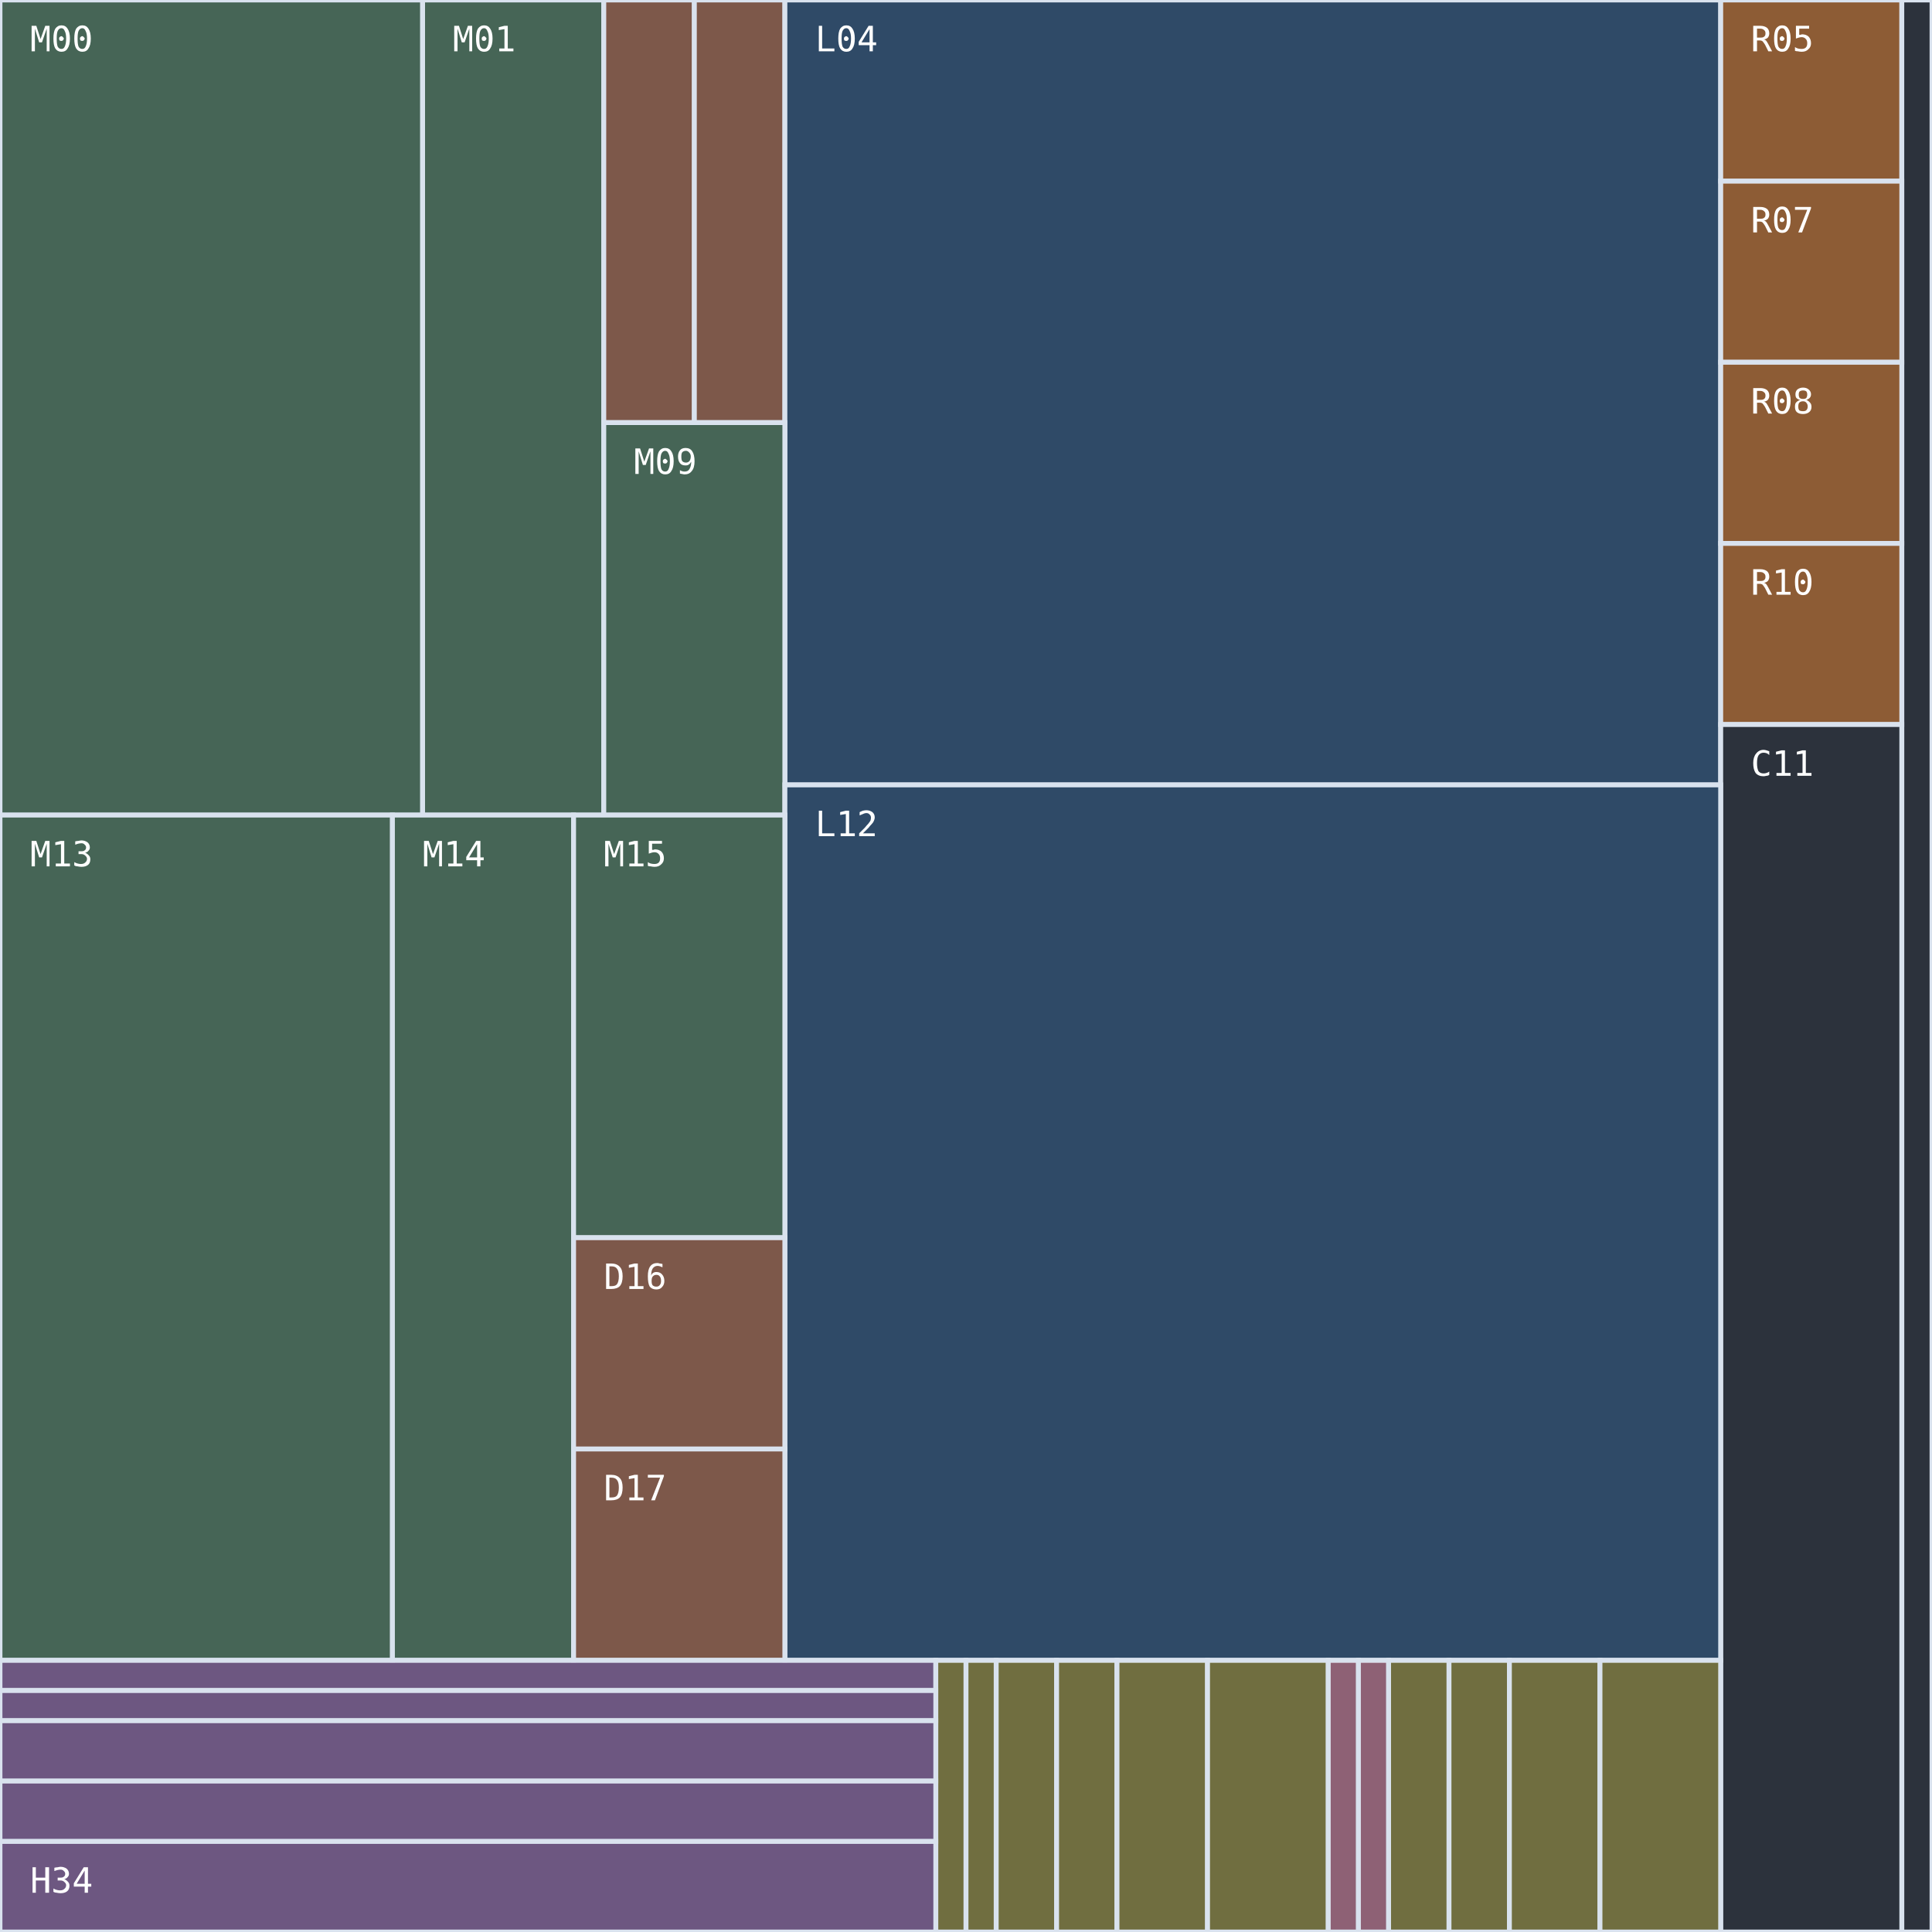
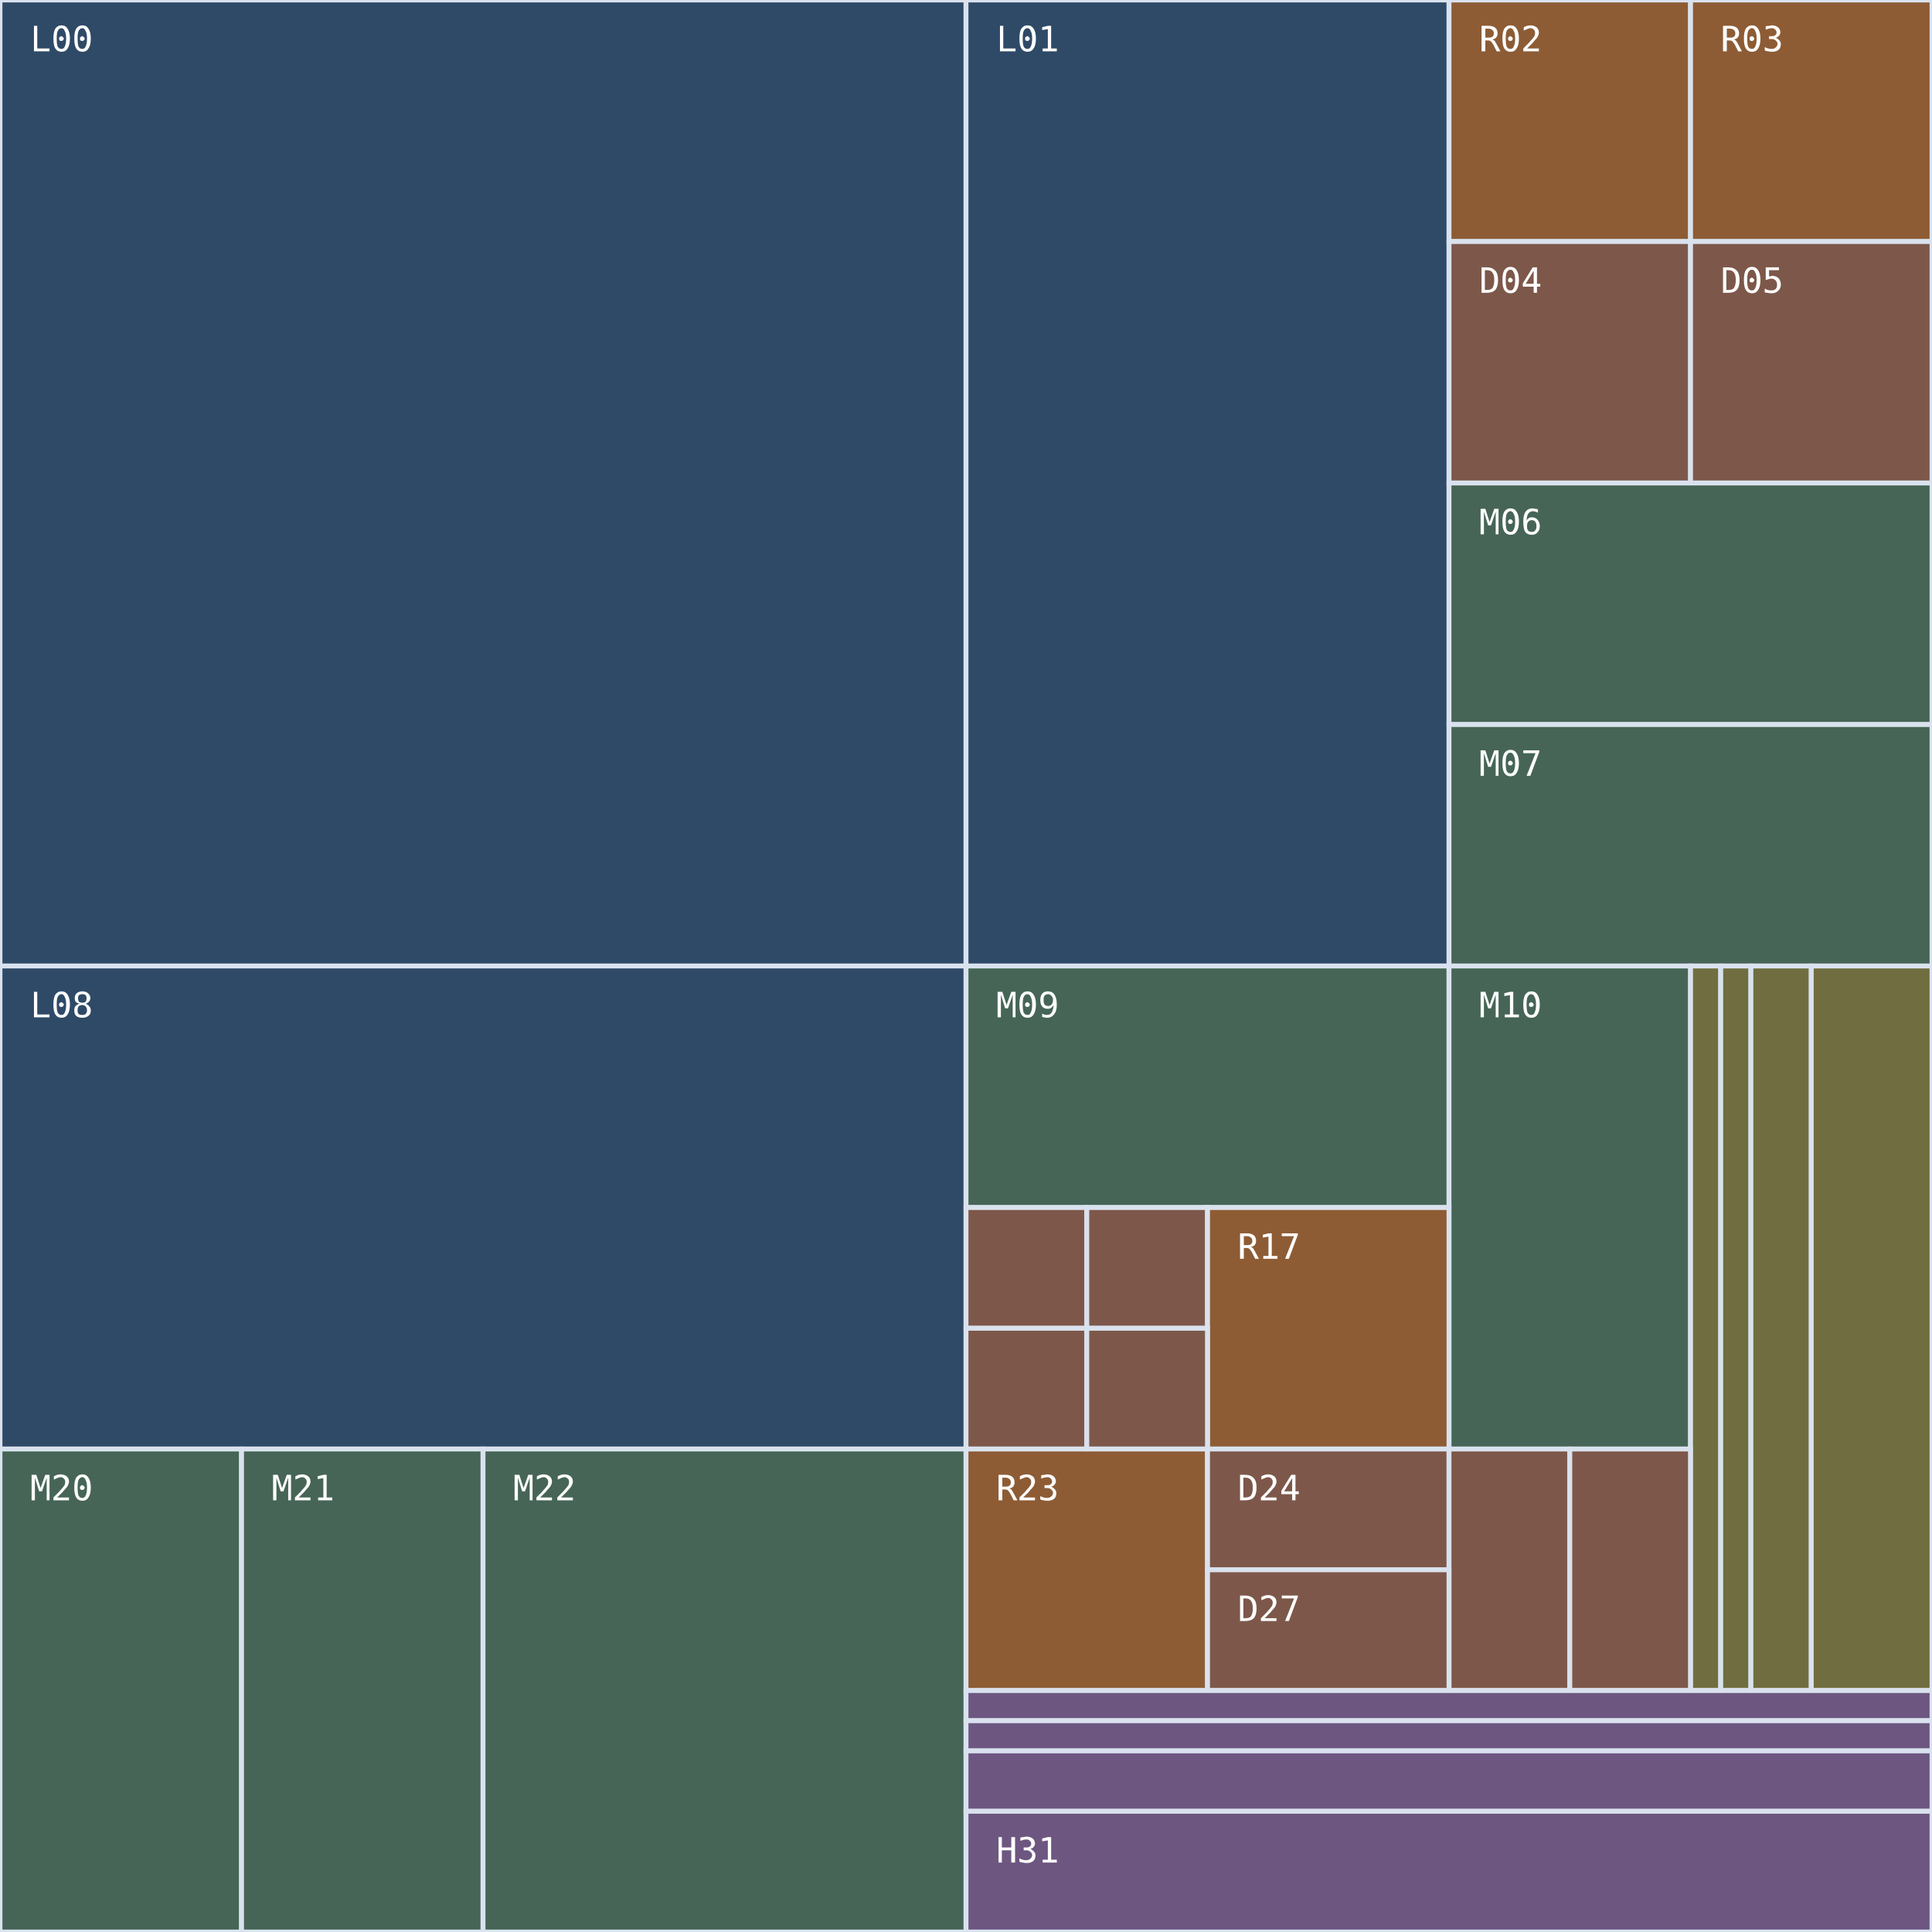
<svg xmlns="http://www.w3.org/2000/svg" width="768" height="768" viewBox="0 0 64 64" aria-label="mechanical-radial hierarchical layout">
  <rect width="64" height="64" fill="#10141b" />
  <g>
-     <rect x="0" y="0" width="14" height="27" fill="#557d67" fill-opacity="0.78" stroke="#d9e2ee" stroke-width="0.16" />
-     <text x="1" y="1.7" font-size="1.15" fill="#ffffff" font-family="monospace">M00</text>
+     <rect x="0" y="0" width="32" height="32" fill="#385a7c" fill-opacity="0.78" stroke="#d9e2ee" stroke-width="0.16" />
+     <text x="1" y="1.7" font-size="1.15" fill="#ffffff" font-family="monospace">L00</text>
  </g>
  <g>
-     <rect x="14" y="0" width="6" height="27" fill="#557d67" fill-opacity="0.78" stroke="#d9e2ee" stroke-width="0.16" />
-     <text x="15" y="1.7" font-size="1.15" fill="#ffffff" font-family="monospace">M01</text>
+     <rect x="32" y="0" width="16" height="32" fill="#385a7c" fill-opacity="0.78" stroke="#d9e2ee" stroke-width="0.16" />
+     <text x="33" y="1.7" font-size="1.15" fill="#ffffff" font-family="monospace">L01</text>
  </g>
  <g>
-     <rect x="20" y="0" width="3" height="14" fill="#9b6c58" fill-opacity="0.78" stroke="#d9e2ee" stroke-width="0.16" />
+     <rect x="48" y="0" width="8" height="8" fill="#b0713d" fill-opacity="0.78" stroke="#d9e2ee" stroke-width="0.16" />
+     <text x="49" y="1.7" font-size="1.15" fill="#ffffff" font-family="monospace">R02</text>
  </g>
  <g>
-     <rect x="23" y="0" width="3" height="14" fill="#9b6c58" fill-opacity="0.78" stroke="#d9e2ee" stroke-width="0.16" />
+     <rect x="56" y="0" width="8" height="8" fill="#b0713d" fill-opacity="0.78" stroke="#d9e2ee" stroke-width="0.16" />
+     <text x="57" y="1.7" font-size="1.15" fill="#ffffff" font-family="monospace">R03</text>
  </g>
  <g>
-     <rect x="26" y="0" width="31" height="26" fill="#385a7c" fill-opacity="0.78" stroke="#d9e2ee" stroke-width="0.16" />
-     <text x="27" y="1.7" font-size="1.15" fill="#ffffff" font-family="monospace">L04</text>
+     <rect x="48" y="8" width="8" height="8" fill="#9b6c58" fill-opacity="0.78" stroke="#d9e2ee" stroke-width="0.16" />
+     <text x="49" y="9.7" font-size="1.15" fill="#ffffff" font-family="monospace">D04</text>
  </g>
  <g>
-     <rect x="57" y="0" width="6" height="6" fill="#b0713d" fill-opacity="0.78" stroke="#d9e2ee" stroke-width="0.16" />
-     <text x="58" y="1.7" font-size="1.15" fill="#ffffff" font-family="monospace">R05</text>
+     <rect x="56" y="8" width="8" height="8" fill="#9b6c58" fill-opacity="0.78" stroke="#d9e2ee" stroke-width="0.16" />
+     <text x="57" y="9.7" font-size="1.15" fill="#ffffff" font-family="monospace">D05</text>
  </g>
  <g>
-     <rect x="63" y="0" width="1" height="64" fill="#343b46" fill-opacity="0.78" stroke="#d9e2ee" stroke-width="0.16" />
+     <rect x="48" y="16" width="16" height="8" fill="#557d67" fill-opacity="0.78" stroke="#d9e2ee" stroke-width="0.16" />
+     <text x="49" y="17.7" font-size="1.15" fill="#ffffff" font-family="monospace">M06</text>
  </g>
  <g>
-     <rect x="57" y="6" width="6" height="6" fill="#b0713d" fill-opacity="0.78" stroke="#d9e2ee" stroke-width="0.16" />
-     <text x="58" y="7.7" font-size="1.15" fill="#ffffff" font-family="monospace">R07</text>
+     <rect x="48" y="24" width="16" height="8" fill="#557d67" fill-opacity="0.78" stroke="#d9e2ee" stroke-width="0.16" />
+     <text x="49" y="25.7" font-size="1.15" fill="#ffffff" font-family="monospace">M07</text>
  </g>
  <g>
-     <rect x="57" y="12" width="6" height="6" fill="#b0713d" fill-opacity="0.78" stroke="#d9e2ee" stroke-width="0.16" />
-     <text x="58" y="13.7" font-size="1.15" fill="#ffffff" font-family="monospace">R08</text>
+     <rect x="0" y="32" width="32" height="16" fill="#385a7c" fill-opacity="0.78" stroke="#d9e2ee" stroke-width="0.16" />
+     <text x="1" y="33.7" font-size="1.15" fill="#ffffff" font-family="monospace">L08</text>
  </g>
  <g>
-     <rect x="20" y="14" width="6" height="13" fill="#557d67" fill-opacity="0.78" stroke="#d9e2ee" stroke-width="0.16" />
-     <text x="21" y="15.7" font-size="1.15" fill="#ffffff" font-family="monospace">M09</text>
+     <rect x="32" y="32" width="16" height="8" fill="#557d67" fill-opacity="0.78" stroke="#d9e2ee" stroke-width="0.16" />
+     <text x="33" y="33.7" font-size="1.15" fill="#ffffff" font-family="monospace">M09</text>
  </g>
  <g>
-     <rect x="57" y="18" width="6" height="6" fill="#b0713d" fill-opacity="0.78" stroke="#d9e2ee" stroke-width="0.16" />
-     <text x="58" y="19.7" font-size="1.15" fill="#ffffff" font-family="monospace">R10</text>
+     <rect x="48" y="32" width="8" height="16" fill="#557d67" fill-opacity="0.78" stroke="#d9e2ee" stroke-width="0.16" />
+     <text x="49" y="33.7" font-size="1.15" fill="#ffffff" font-family="monospace">M10</text>
  </g>
  <g>
-     <rect x="57" y="24" width="6" height="40" fill="#343b46" fill-opacity="0.78" stroke="#d9e2ee" stroke-width="0.16" />
-     <text x="58" y="25.7" font-size="1.15" fill="#ffffff" font-family="monospace">C11</text>
+     <rect x="56" y="32" width="1" height="24" fill="#8b884b" fill-opacity="0.78" stroke="#d9e2ee" stroke-width="0.16" />
  </g>
  <g>
-     <rect x="26" y="26" width="31" height="29" fill="#385a7c" fill-opacity="0.78" stroke="#d9e2ee" stroke-width="0.16" />
-     <text x="27" y="27.7" font-size="1.15" fill="#ffffff" font-family="monospace">L12</text>
+     <rect x="57" y="32" width="1" height="24" fill="#8b884b" fill-opacity="0.78" stroke="#d9e2ee" stroke-width="0.16" />
  </g>
  <g>
-     <rect x="0" y="27" width="13" height="28" fill="#557d67" fill-opacity="0.78" stroke="#d9e2ee" stroke-width="0.16" />
-     <text x="1" y="28.7" font-size="1.15" fill="#ffffff" font-family="monospace">M13</text>
+     <rect x="58" y="32" width="2" height="24" fill="#8b884b" fill-opacity="0.78" stroke="#d9e2ee" stroke-width="0.16" />
  </g>
  <g>
-     <rect x="13" y="27" width="6" height="28" fill="#557d67" fill-opacity="0.78" stroke="#d9e2ee" stroke-width="0.16" />
-     <text x="14" y="28.7" font-size="1.15" fill="#ffffff" font-family="monospace">M14</text>
+     <rect x="60" y="32" width="4" height="24" fill="#8b884b" fill-opacity="0.78" stroke="#d9e2ee" stroke-width="0.16" />
  </g>
  <g>
-     <rect x="19" y="27" width="7" height="14" fill="#557d67" fill-opacity="0.78" stroke="#d9e2ee" stroke-width="0.16" />
-     <text x="20" y="28.7" font-size="1.15" fill="#ffffff" font-family="monospace">M15</text>
+     <rect x="32" y="40" width="4" height="4" fill="#9b6c58" fill-opacity="0.78" stroke="#d9e2ee" stroke-width="0.16" />
  </g>
  <g>
-     <rect x="19" y="41" width="7" height="7" fill="#9b6c58" fill-opacity="0.78" stroke="#d9e2ee" stroke-width="0.16" />
-     <text x="20" y="42.7" font-size="1.15" fill="#ffffff" font-family="monospace">D16</text>
+     <rect x="36" y="40" width="4" height="4" fill="#9b6c58" fill-opacity="0.78" stroke="#d9e2ee" stroke-width="0.16" />
  </g>
  <g>
-     <rect x="19" y="48" width="7" height="7" fill="#9b6c58" fill-opacity="0.78" stroke="#d9e2ee" stroke-width="0.16" />
-     <text x="20" y="49.7" font-size="1.15" fill="#ffffff" font-family="monospace">D17</text>
+     <rect x="40" y="40" width="8" height="8" fill="#b0713d" fill-opacity="0.78" stroke="#d9e2ee" stroke-width="0.16" />
+     <text x="41" y="41.7" font-size="1.15" fill="#ffffff" font-family="monospace">R17</text>
  </g>
  <g>
-     <rect x="0" y="55" width="31" height="1" fill="#876a9e" fill-opacity="0.78" stroke="#d9e2ee" stroke-width="0.16" />
+     <rect x="32" y="44" width="4" height="4" fill="#9b6c58" fill-opacity="0.78" stroke="#d9e2ee" stroke-width="0.16" />
  </g>
  <g>
-     <rect x="31" y="55" width="1" height="9" fill="#8b884b" fill-opacity="0.78" stroke="#d9e2ee" stroke-width="0.16" />
+     <rect x="36" y="44" width="4" height="4" fill="#9b6c58" fill-opacity="0.78" stroke="#d9e2ee" stroke-width="0.16" />
  </g>
  <g>
-     <rect x="32" y="55" width="1" height="9" fill="#8b884b" fill-opacity="0.78" stroke="#d9e2ee" stroke-width="0.16" />
+     <rect x="0" y="48" width="8" height="16" fill="#557d67" fill-opacity="0.78" stroke="#d9e2ee" stroke-width="0.16" />
+     <text x="1" y="49.7" font-size="1.15" fill="#ffffff" font-family="monospace">M20</text>
  </g>
  <g>
-     <rect x="33" y="55" width="2" height="9" fill="#8b884b" fill-opacity="0.78" stroke="#d9e2ee" stroke-width="0.16" />
+     <rect x="8" y="48" width="8" height="16" fill="#557d67" fill-opacity="0.78" stroke="#d9e2ee" stroke-width="0.16" />
+     <text x="9" y="49.7" font-size="1.15" fill="#ffffff" font-family="monospace">M21</text>
  </g>
  <g>
-     <rect x="35" y="55" width="2" height="9" fill="#8b884b" fill-opacity="0.78" stroke="#d9e2ee" stroke-width="0.16" />
+     <rect x="16" y="48" width="16" height="16" fill="#557d67" fill-opacity="0.78" stroke="#d9e2ee" stroke-width="0.16" />
+     <text x="17" y="49.7" font-size="1.15" fill="#ffffff" font-family="monospace">M22</text>
  </g>
  <g>
-     <rect x="37" y="55" width="3" height="9" fill="#8b884b" fill-opacity="0.78" stroke="#d9e2ee" stroke-width="0.16" />
+     <rect x="32" y="48" width="8" height="8" fill="#b0713d" fill-opacity="0.78" stroke="#d9e2ee" stroke-width="0.16" />
+     <text x="33" y="49.7" font-size="1.15" fill="#ffffff" font-family="monospace">R23</text>
  </g>
  <g>
-     <rect x="40" y="55" width="4" height="9" fill="#8b884b" fill-opacity="0.78" stroke="#d9e2ee" stroke-width="0.16" />
+     <rect x="40" y="48" width="8" height="4" fill="#9b6c58" fill-opacity="0.78" stroke="#d9e2ee" stroke-width="0.16" />
+     <text x="41" y="49.7" font-size="1.15" fill="#ffffff" font-family="monospace">D24</text>
  </g>
  <g>
-     <rect x="44" y="55" width="1" height="9" fill="#b1778f" fill-opacity="0.78" stroke="#d9e2ee" stroke-width="0.16" />
+     <rect x="48" y="48" width="4" height="8" fill="#9b6c58" fill-opacity="0.78" stroke="#d9e2ee" stroke-width="0.16" />
  </g>
  <g>
-     <rect x="45" y="55" width="1" height="9" fill="#b1778f" fill-opacity="0.78" stroke="#d9e2ee" stroke-width="0.16" />
+     <rect x="52" y="48" width="4" height="8" fill="#9b6c58" fill-opacity="0.78" stroke="#d9e2ee" stroke-width="0.16" />
  </g>
  <g>
-     <rect x="46" y="55" width="2" height="9" fill="#8b884b" fill-opacity="0.78" stroke="#d9e2ee" stroke-width="0.16" />
+     <rect x="40" y="52" width="8" height="4" fill="#9b6c58" fill-opacity="0.78" stroke="#d9e2ee" stroke-width="0.16" />
+     <text x="41" y="53.7" font-size="1.15" fill="#ffffff" font-family="monospace">D27</text>
  </g>
  <g>
-     <rect x="48" y="55" width="2" height="9" fill="#8b884b" fill-opacity="0.78" stroke="#d9e2ee" stroke-width="0.16" />
+     <rect x="32" y="56" width="32" height="1" fill="#876a9e" fill-opacity="0.78" stroke="#d9e2ee" stroke-width="0.16" />
  </g>
  <g>
-     <rect x="50" y="55" width="3" height="9" fill="#8b884b" fill-opacity="0.78" stroke="#d9e2ee" stroke-width="0.16" />
+     <rect x="32" y="57" width="32" height="1" fill="#876a9e" fill-opacity="0.78" stroke="#d9e2ee" stroke-width="0.16" />
  </g>
  <g>
-     <rect x="53" y="55" width="4" height="9" fill="#8b884b" fill-opacity="0.78" stroke="#d9e2ee" stroke-width="0.16" />
+     <rect x="32" y="58" width="32" height="2" fill="#876a9e" fill-opacity="0.78" stroke="#d9e2ee" stroke-width="0.16" />
  </g>
  <g>
-     <rect x="0" y="56" width="31" height="1" fill="#876a9e" fill-opacity="0.78" stroke="#d9e2ee" stroke-width="0.16" />
-   </g>
-   <g>
-     <rect x="0" y="57" width="31" height="2" fill="#876a9e" fill-opacity="0.78" stroke="#d9e2ee" stroke-width="0.16" />
-   </g>
-   <g>
-     <rect x="0" y="59" width="31" height="2" fill="#876a9e" fill-opacity="0.78" stroke="#d9e2ee" stroke-width="0.16" />
-   </g>
-   <g>
-     <rect x="0" y="61" width="31" height="3" fill="#876a9e" fill-opacity="0.78" stroke="#d9e2ee" stroke-width="0.16" />
-     <text x="1" y="62.7" font-size="1.15" fill="#ffffff" font-family="monospace">H34</text>
+     <rect x="32" y="60" width="32" height="4" fill="#876a9e" fill-opacity="0.78" stroke="#d9e2ee" stroke-width="0.16" />
+     <text x="33" y="61.7" font-size="1.15" fill="#ffffff" font-family="monospace">H31</text>
  </g>
</svg>
